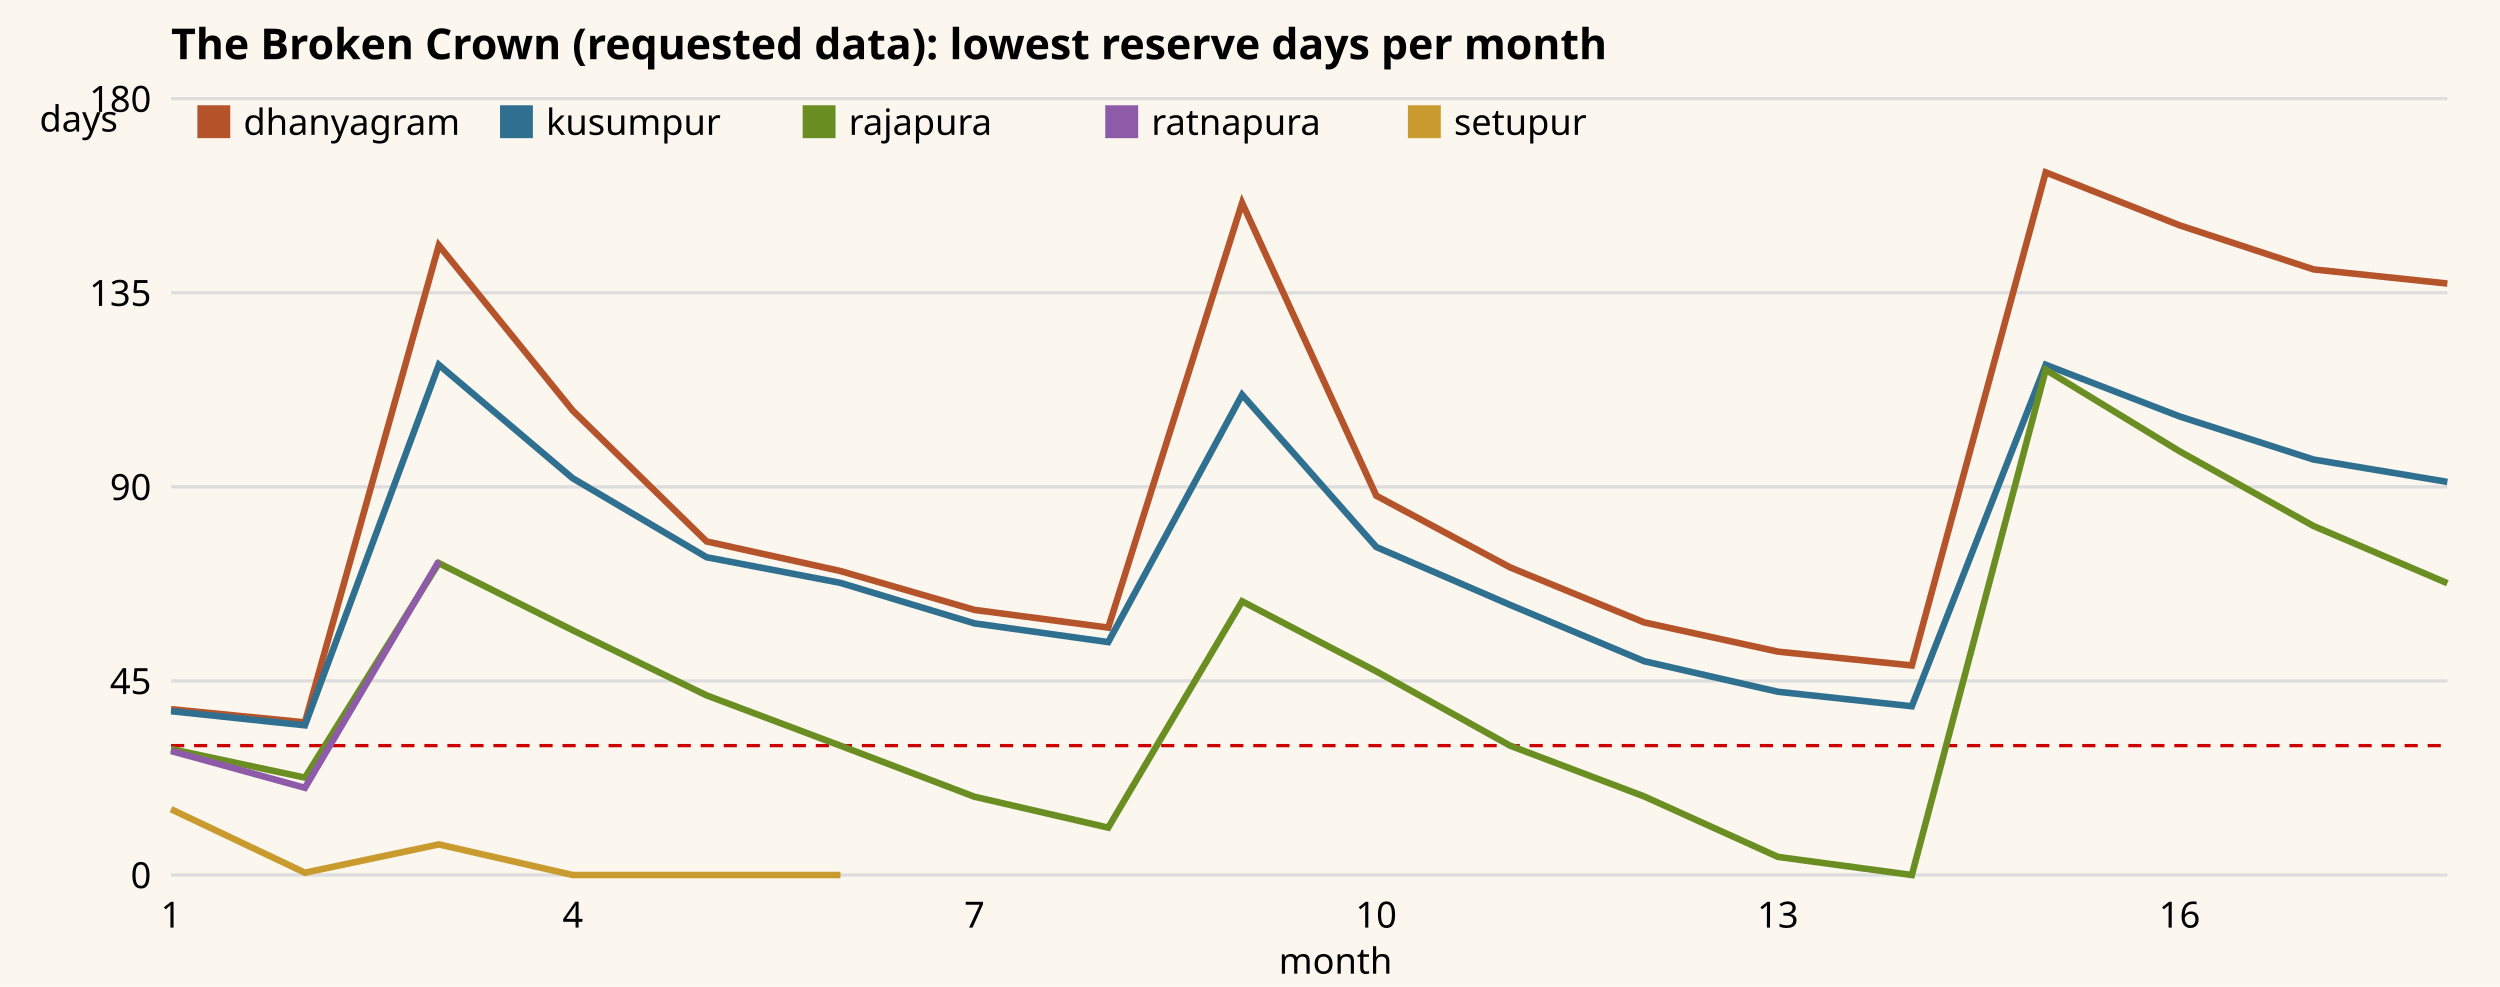
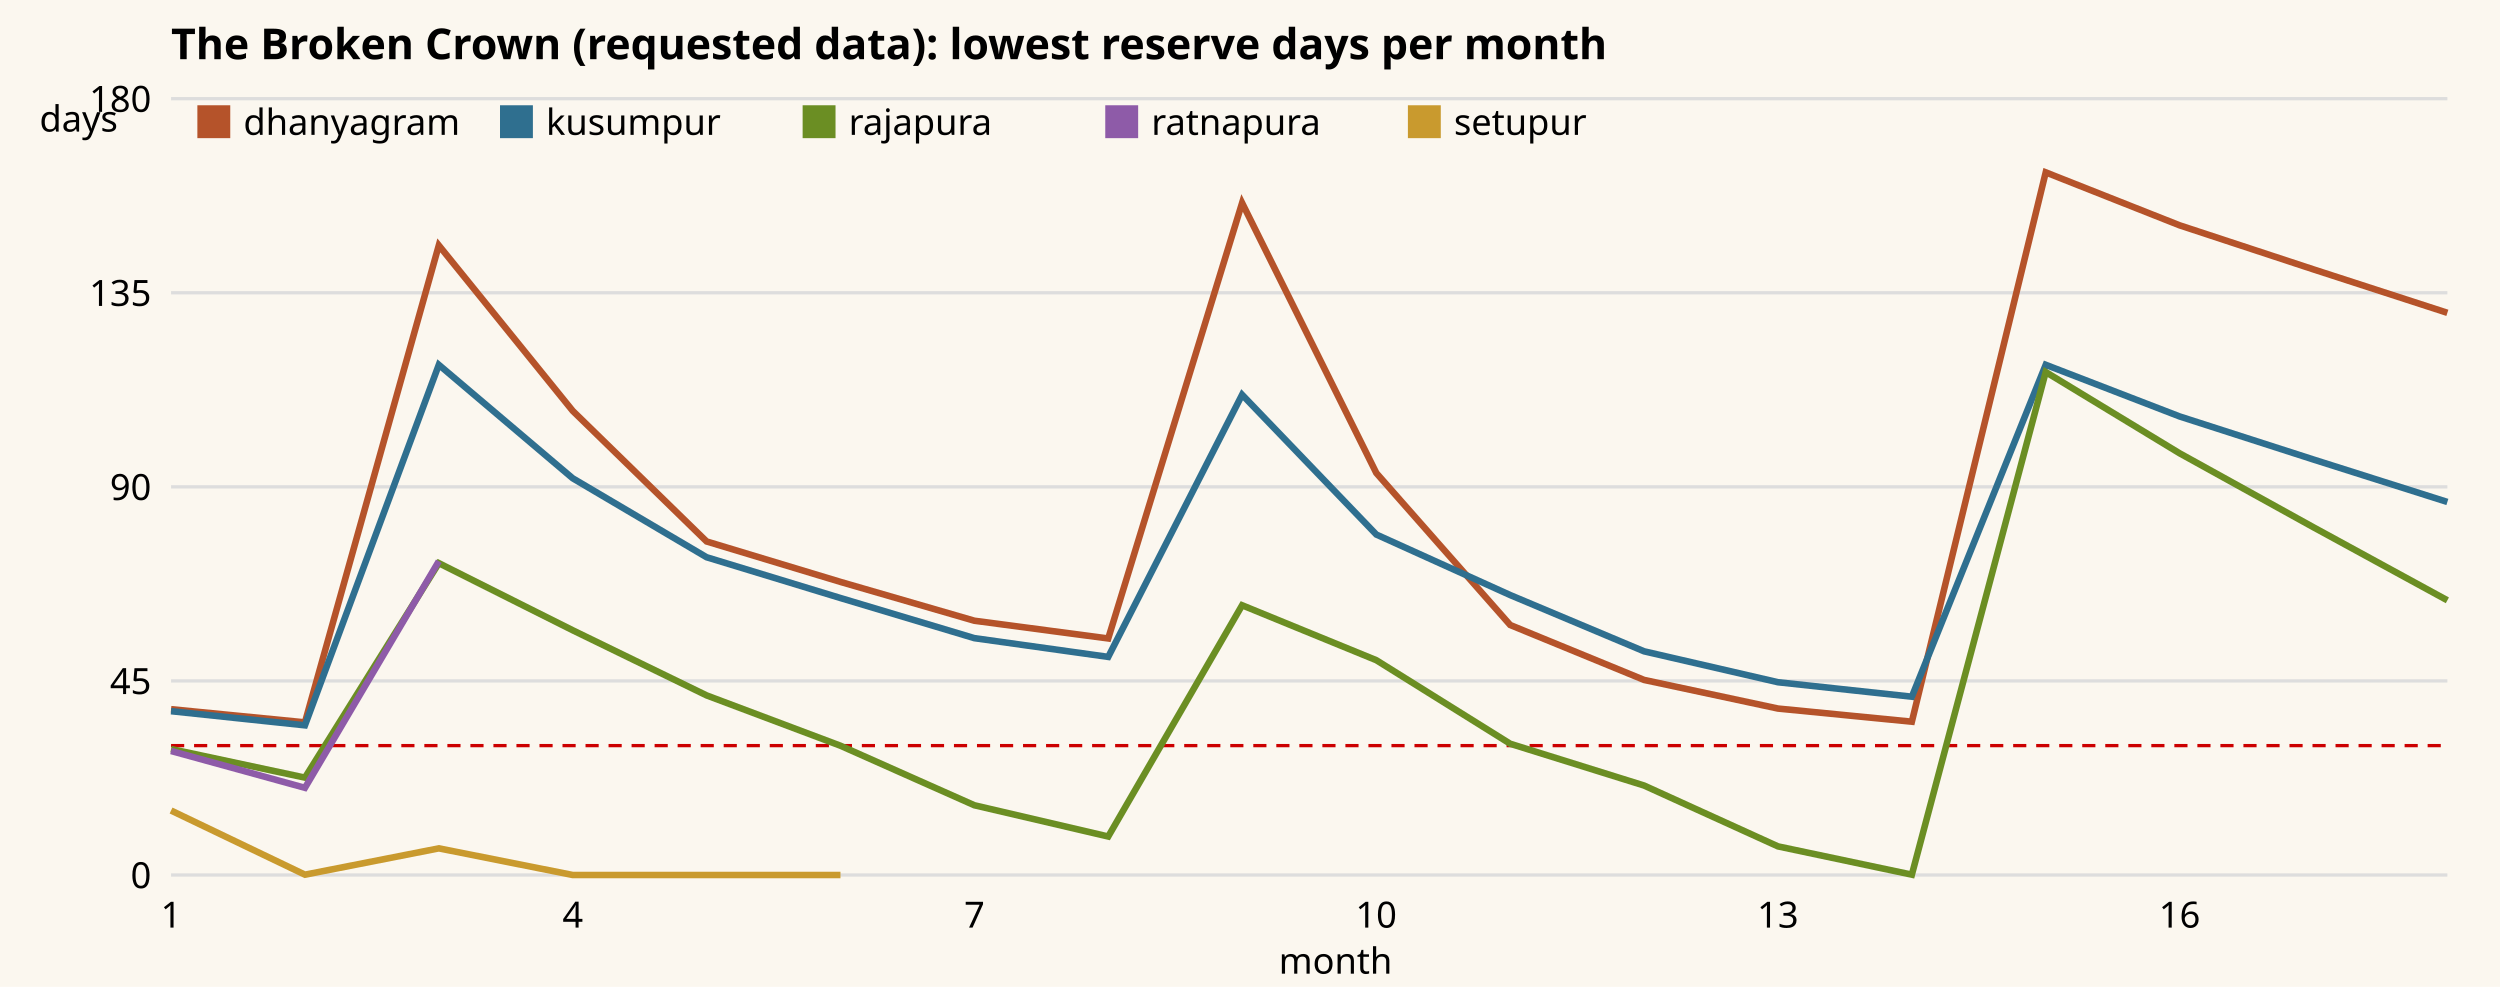
<svg xmlns="http://www.w3.org/2000/svg" width="760" height="300" viewBox="0 0 760 300" font-family="sans-serif" font-size="11">
  <rect width="760" height="300" fill="#fbf7ef" />
  <text x="52" y="18" font-size="13" font-weight="bold">The Broken Crown (requested data): lowest reserve days per month</text>
  <line x1="52" x2="744" y1="266" y2="266" stroke="#ddd" />
  <text x="46" y="270" text-anchor="end">0</text>
  <line x1="52" x2="744" y1="207" y2="207" stroke="#ddd" />
  <text x="46" y="211" text-anchor="end">45</text>
  <line x1="52" x2="744" y1="148" y2="148" stroke="#ddd" />
  <text x="46" y="152" text-anchor="end">90</text>
  <line x1="52" x2="744" y1="89" y2="89" stroke="#ddd" />
  <text x="46" y="93" text-anchor="end">135</text>
  <line x1="52" x2="744" y1="30" y2="30" stroke="#ddd" />
  <text x="46" y="34" text-anchor="end">180</text>
  <line x1="52" x2="744" y1="226.667" y2="226.667" stroke="#c00" stroke-dasharray="4 3" />
  <text x="52" y="282" text-anchor="middle">1</text>
  <text x="174.118" y="282" text-anchor="middle">4</text>
  <text x="296.235" y="282" text-anchor="middle">7</text>
  <text x="418.353" y="282" text-anchor="middle">10</text>
  <text x="540.471" y="282" text-anchor="middle">13</text>
  <text x="662.588" y="282" text-anchor="middle">16</text>
  <text x="406" y="296" text-anchor="middle">month</text>
  <text x="12" y="40">days</text>
-   <polyline fill="none" stroke="#b5532a" stroke-width="2" points="52.0,215.6 92.7,219.6 133.4,74.6 174.1,124.8 214.8,164.6 255.5,173.6 296.2,185.4 336.9,190.8 377.6,61.7 418.4,150.7 459.1,172.5 499.8,189.2 540.5,198.1 581.2,202.3 621.9,52.4 662.6,68.5 703.3,81.9 744.0,86.2" />
+   <polyline fill="none" stroke="#b5532a" stroke-width="2" points="52.0,215.6 92.7,219.6 133.4,74.6 174.1,124.9 214.8,164.6 255.5,176.9 296.2,188.7 336.9,194.1 377.6,61.7 418.4,143.8 459.1,190.0 499.8,206.7 540.5,215.4 581.2,219.4 621.9,52.4 662.6,68.5 703.3,81.9 744.0,95.1" />
  <rect x="60" y="32" width="10" height="10" fill="#b5532a" />
  <text x="74" y="41">dhanyagram</text>
-   <polyline fill="none" stroke="#2f6f8f" stroke-width="2" points="52.0,216.2 92.7,220.5 133.4,110.9 174.1,145.4 214.8,169.4 255.5,177.2 296.2,189.5 336.9,195.2 377.6,120.0 418.4,166.3 459.1,183.9 499.8,201.0 540.5,210.3 581.2,214.7 621.9,110.9 662.6,126.6 703.3,139.7 744.0,146.5" />
+   <polyline fill="none" stroke="#2f6f8f" stroke-width="2" points="52.0,216.2 92.7,220.5 133.4,110.9 174.1,145.4 214.8,169.4 255.5,181.8 296.2,194.0 336.9,199.7 377.6,120.0 418.4,162.5 459.1,180.9 499.8,198.0 540.5,207.4 581.2,211.8 621.9,110.9 662.6,126.6 703.3,139.7 744.0,152.6" />
  <rect x="152" y="32" width="10" height="10" fill="#2f6f8f" />
  <text x="166" y="41">kusumpur</text>
-   <polyline fill="none" stroke="#6b8e23" stroke-width="2" points="52.0,227.7 92.7,236.4 133.4,171.2 174.1,191.6 214.8,211.4 255.5,226.7 296.2,242.2 336.9,251.6 377.6,182.8 418.4,204.1 459.1,226.7 499.8,242.1 540.5,260.5 581.2,266.0 621.9,112.4 662.6,137.2 703.3,159.9 744.0,177.3" />
+   <polyline fill="none" stroke="#6b8e23" stroke-width="2" points="52.0,227.7 92.7,236.4 133.4,171.2 174.1,191.6 214.8,211.4 255.5,226.7 296.2,244.8 336.9,254.3 377.6,184.0 418.4,200.7 459.1,226.1 499.8,238.8 540.5,257.3 581.2,265.9 621.9,113.1 662.6,137.8 703.3,160.3 744.0,182.5" />
  <rect x="244" y="32" width="10" height="10" fill="#6b8e23" />
  <text x="258" y="41">rajapura</text>
  <polyline fill="none" stroke="#8e5ba8" stroke-width="2" points="52.0,228.3 92.7,239.5 133.4,170.6" />
  <rect x="336" y="32" width="10" height="10" fill="#8e5ba8" />
  <text x="350" y="41">ratnapura</text>
-   <polyline fill="none" stroke="#c99a2e" stroke-width="2" points="52.0,246.0 92.7,265.3 133.4,256.7 174.1,266.0 214.8,266.0 255.5,266.0" />
+   <polyline fill="none" stroke="#c99a2e" stroke-width="2" points="52.0,246.4 92.7,265.9 133.4,257.9 174.1,266.0 214.8,266.0 255.5,266.0" />
  <rect x="428" y="32" width="10" height="10" fill="#c99a2e" />
  <text x="442" y="41">setupur</text>
</svg>
